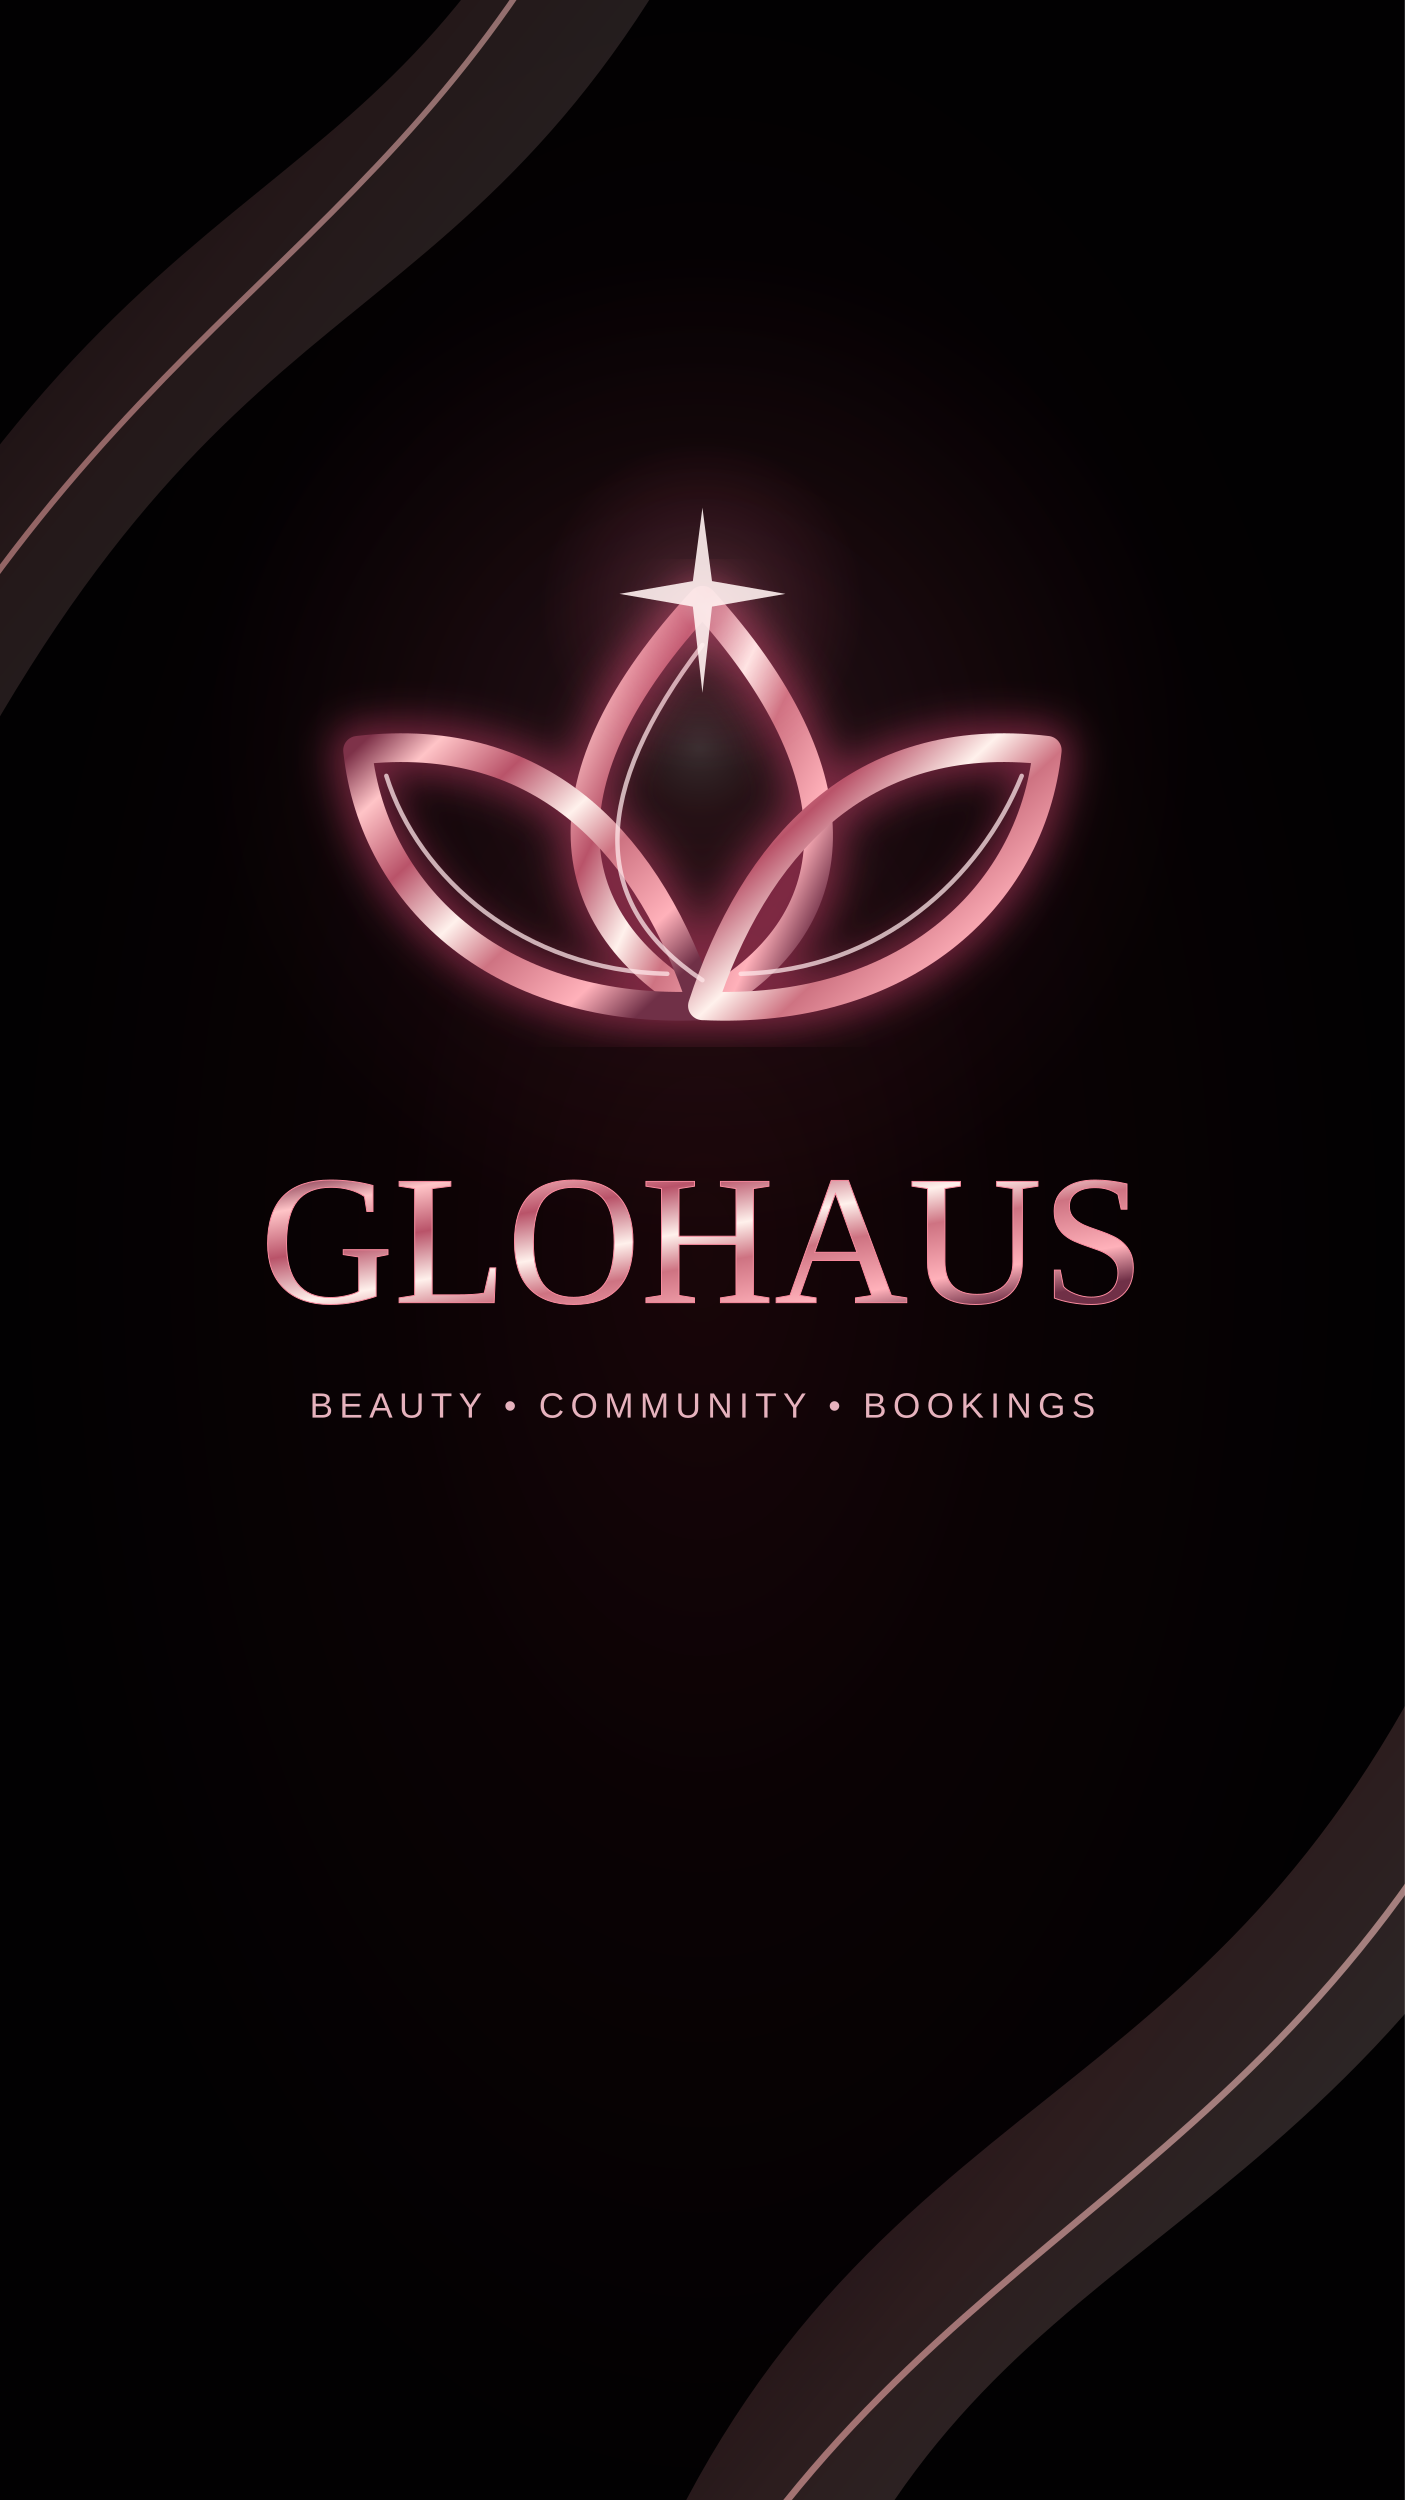
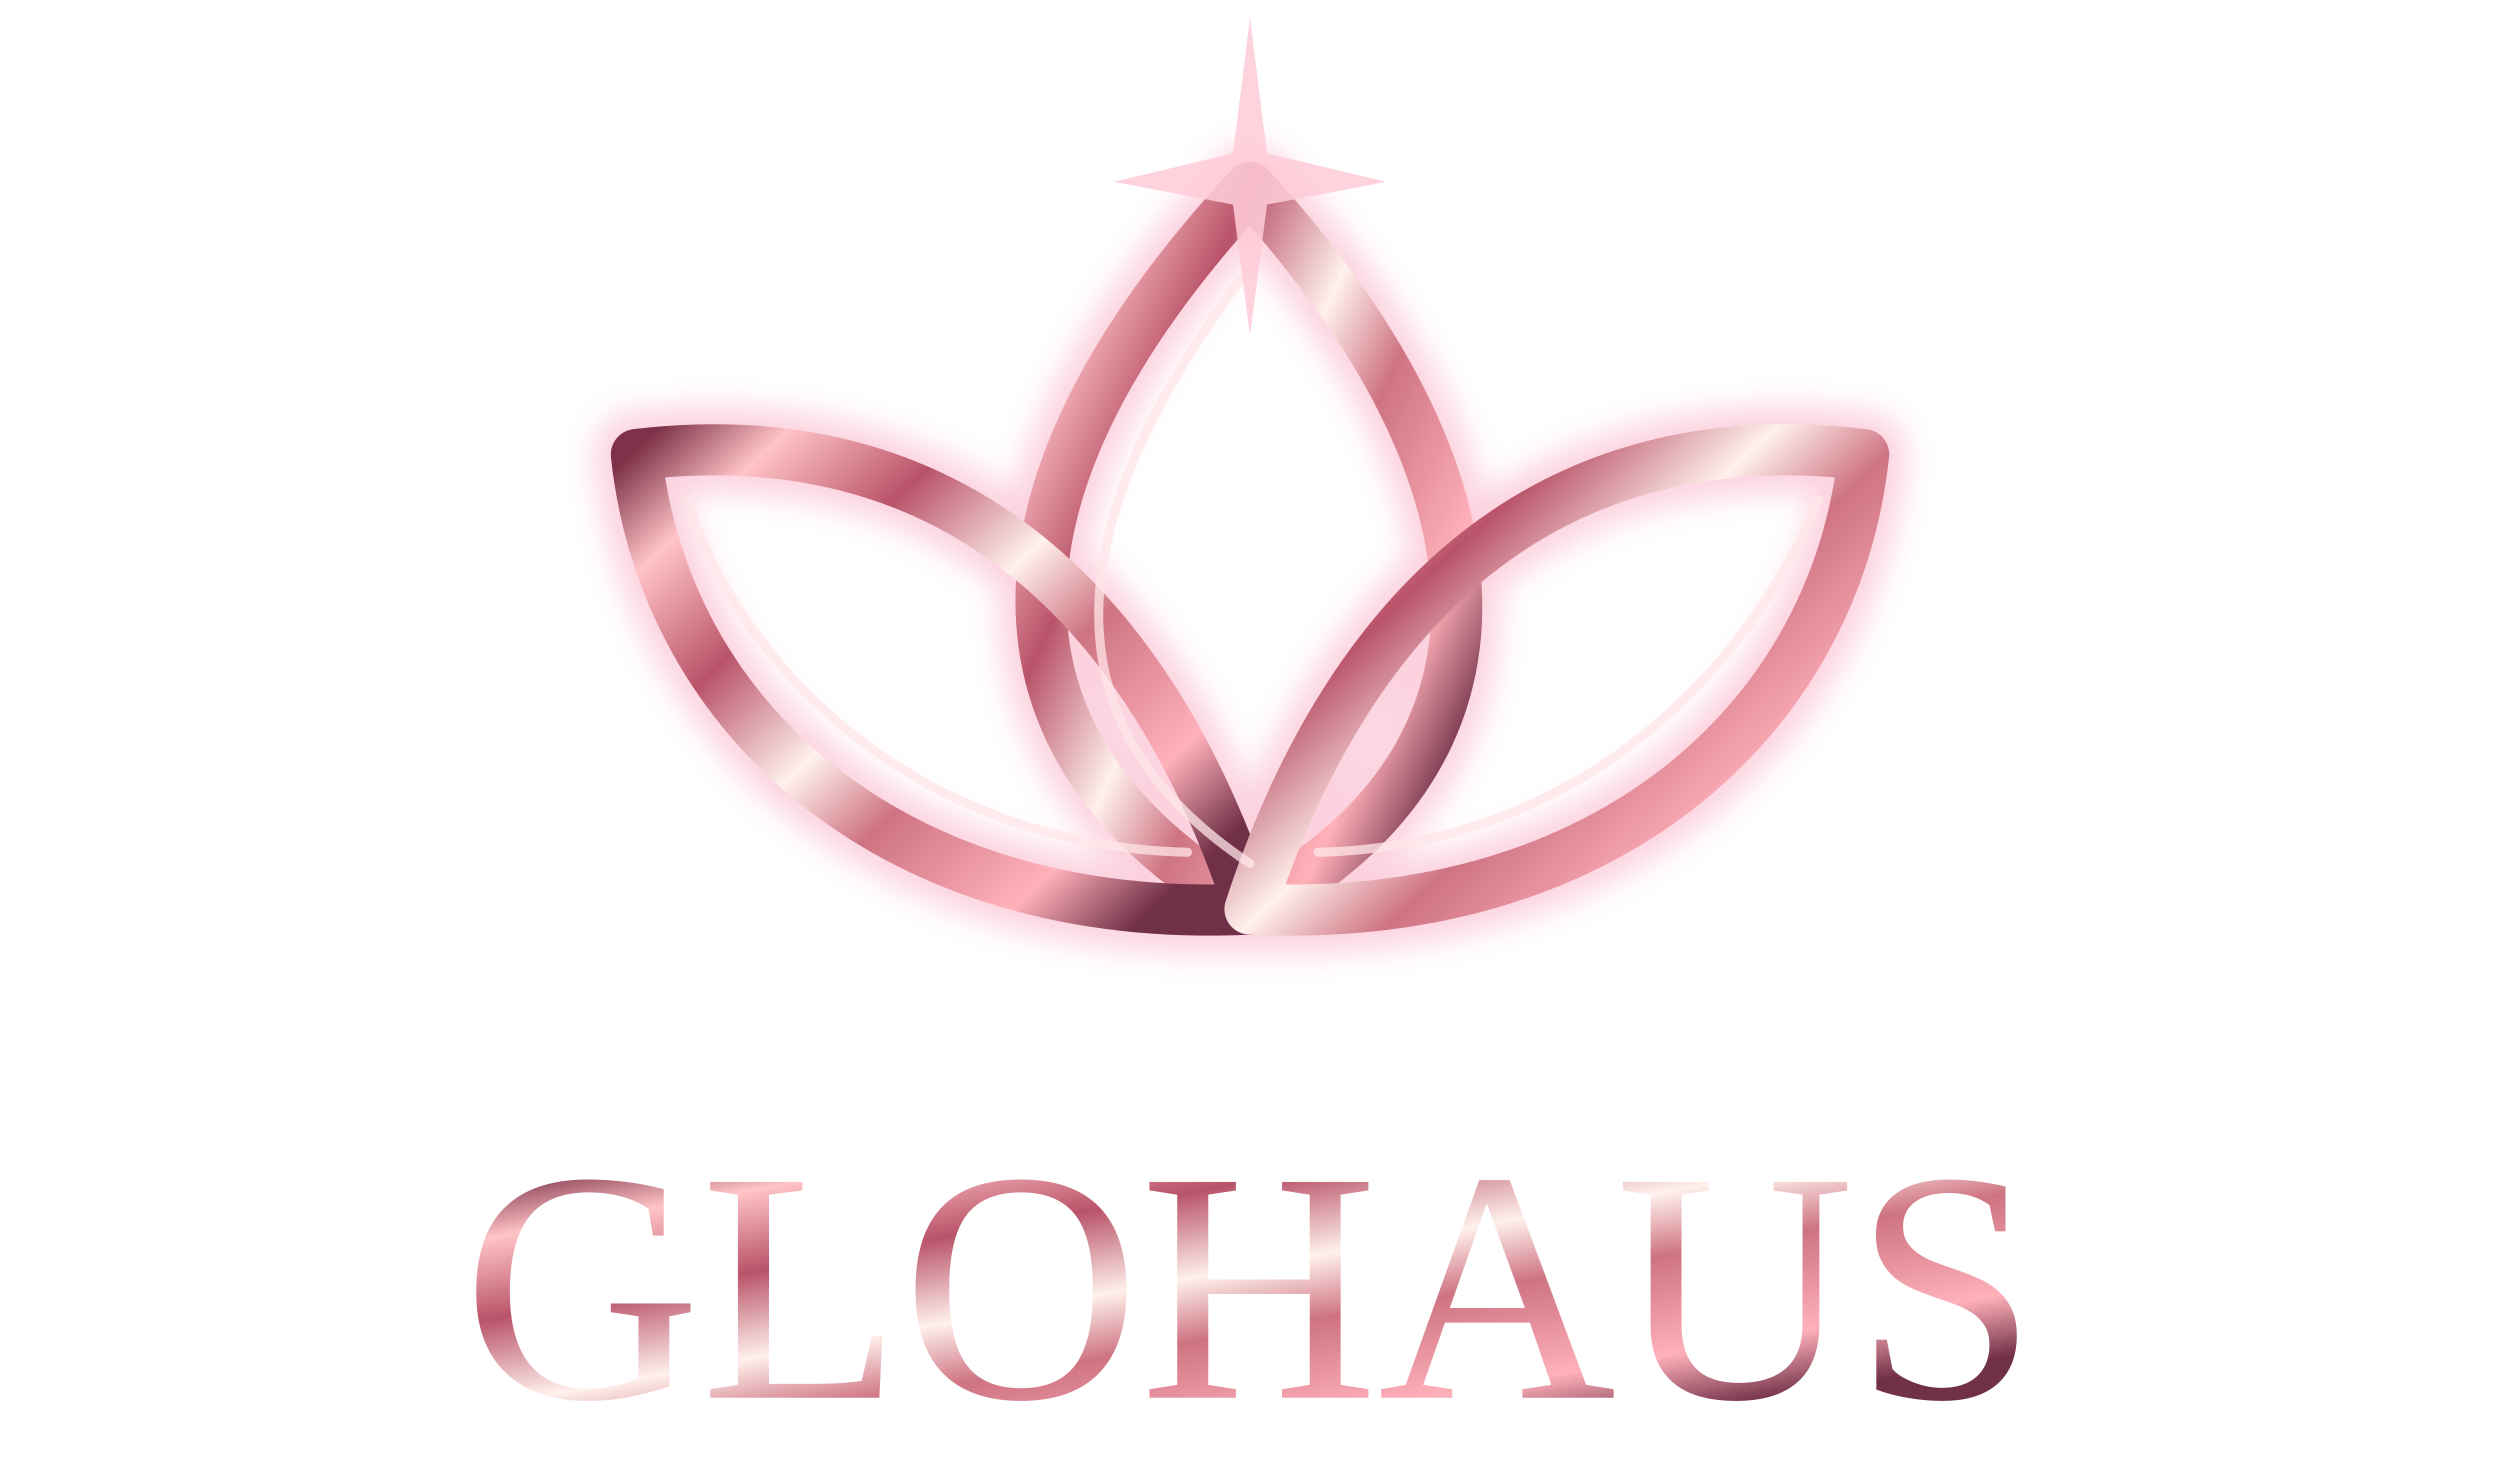
- <svg xmlns="http://www.w3.org/2000/svg" viewBox="0 0 440 783" role="img" aria-label="GLOHAUS night mode luxury loading artwork">
+ <svg xmlns="http://www.w3.org/2000/svg" viewBox="0 155 440 260" role="img" aria-label="GLOHAUS">
  <defs>
-     <radialGradient id="bg">
-       <stop stop-color="#190609" />
-       <stop offset=".46" stop-color="#0a0204" />
-       <stop offset="1" stop-color="#020102" />
-     </radialGradient>
    <linearGradient id="metal" x1="0" y1="0" x2="1" y2=".8">
      <stop stop-color="#7e3249" />
      <stop offset=".13" stop-color="#ffc4c7" />
      <stop offset=".31" stop-color="#b95369" />
      <stop offset=".5" stop-color="#fff1ec" />
      <stop offset=".64" stop-color="#ce7382" />
      <stop offset=".86" stop-color="#ffb1ba" />
      <stop offset="1" stop-color="#703047" />
    </linearGradient>
-     <linearGradient id="silk" x1="0" y1="0" x2="1" y2="1">
-       <stop stop-color="#a63e59" stop-opacity=".2" />
-       <stop offset=".45" stop-color="#ed9d9e" stop-opacity=".85" />
-       <stop offset=".68" stop-color="#fff2e9" stop-opacity=".8" />
-       <stop offset="1" stop-color="#9d2549" stop-opacity=".13" />
-     </linearGradient>
-     <radialGradient id="shine">
-       <stop stop-color="#fff8f7" stop-opacity=".85" />
-       <stop offset=".14" stop-color="#ff92ad" stop-opacity=".48" />
-       <stop offset="1" stop-color="#ff4c7e" stop-opacity="0" />
-     </radialGradient>
-     <filter id="glow">
-       <feGaussianBlur stdDeviation="6" />
+     <filter id="soft-glow">
+       <feGaussianBlur stdDeviation="2.5" />
    </filter>
  </defs>
-   <rect width="440" height="783" fill="url(#bg)" />
-   <path d="M-48 263 C54 56 129 100 204 -50" fill="none" stroke="url(#silk)" stroke-width="48" opacity=".17" />
-   <path d="M-51 260 C34 98 119 84 185 -40" fill="none" stroke="url(#silk)" stroke-width="1.8" opacity=".65" />
-   <path d="M224 830 C288 671 398 691 480 518" fill="none" stroke="url(#silk)" stroke-width="56" opacity=".21" />
-   <path d="M210 837 C292 693 402 689 482 520" fill="none" stroke="url(#silk)" stroke-width="2.1" opacity=".72" />
-   <circle cx="219" cy="234" r="155" fill="url(#shine)" opacity=".2" />
  <g fill="none" stroke-linecap="round" stroke-linejoin="round">
-     <g stroke="#f34e81" opacity=".44" stroke-width="16" filter="url(#glow)">
+     <g stroke="#f34e81" opacity=".25" stroke-width="15" filter="url(#soft-glow)">
      <path d="M220 315 C174 289 168 244 220 188 C270 243 267 290 220 315Z" />
      <path d="M220 315 C158 318 117 282 112 235 C171 228 204 266 220 315Z" />
      <path d="M220 315 C282 318 323 282 328 235 C269 228 236 266 220 315Z" />
    </g>
    <g stroke="url(#metal)" stroke-width="9">
      <path d="M220 315 C174 289 168 244 220 188 C270 243 267 290 220 315Z" />
      <path d="M220 315 C158 318 117 282 112 235 C171 228 204 266 220 315Z" />
      <path d="M220 315 C282 318 323 282 328 235 C269 228 236 266 220 315Z" />
    </g>
-     <g stroke="#ffe7e9" stroke-width="1.4" opacity=".74">
+     <g stroke="#ffe6e8" stroke-width="1.6" opacity=".75">
      <path d="M220 307 C184 283 185 248 220 202" />
      <path d="M209 305 C164 304 131 275 121 243" />
      <path d="M232 305 C276 304 307 275 320 243" />
    </g>
  </g>
-   <ellipse cx="220" cy="190" rx="51" ry="52" fill="url(#shine)" opacity=".37" />
-   <path d="M220 159 L223 182 L246 186 L223 190 L220 217 L217 190 L194 186 L217 182Z" fill="#fff1f0" opacity=".9" />
-   <text x="220" y="408" text-anchor="middle" font-family="Georgia, 'Times New Roman', serif" font-size="58" textLength="369" lengthAdjust="spacingAndGlyphs" fill="url(#metal)" stroke="#ff8da1" stroke-width=".3">GLOHAUS</text>
-   <text x="220" y="444" text-anchor="middle" font-family="Arial, sans-serif" font-size="11" textLength="340" lengthAdjust="spacing" letter-spacing="2" fill="#e6b2bd">BEAUTY  •  COMMUNITY  •  BOOKINGS</text>
+   <path d="M220 158 L223 182 L244 187 L223 191 L220 214 L217 191 L196 187 L217 182Z" fill="#ffccd9" opacity=".86" />
+   <text x="220" y="401" text-anchor="middle" font-family="Georgia, 'Times New Roman', serif" font-size="58" textLength="368" lengthAdjust="spacingAndGlyphs" fill="url(#metal)">GLOHAUS</text>
</svg>
